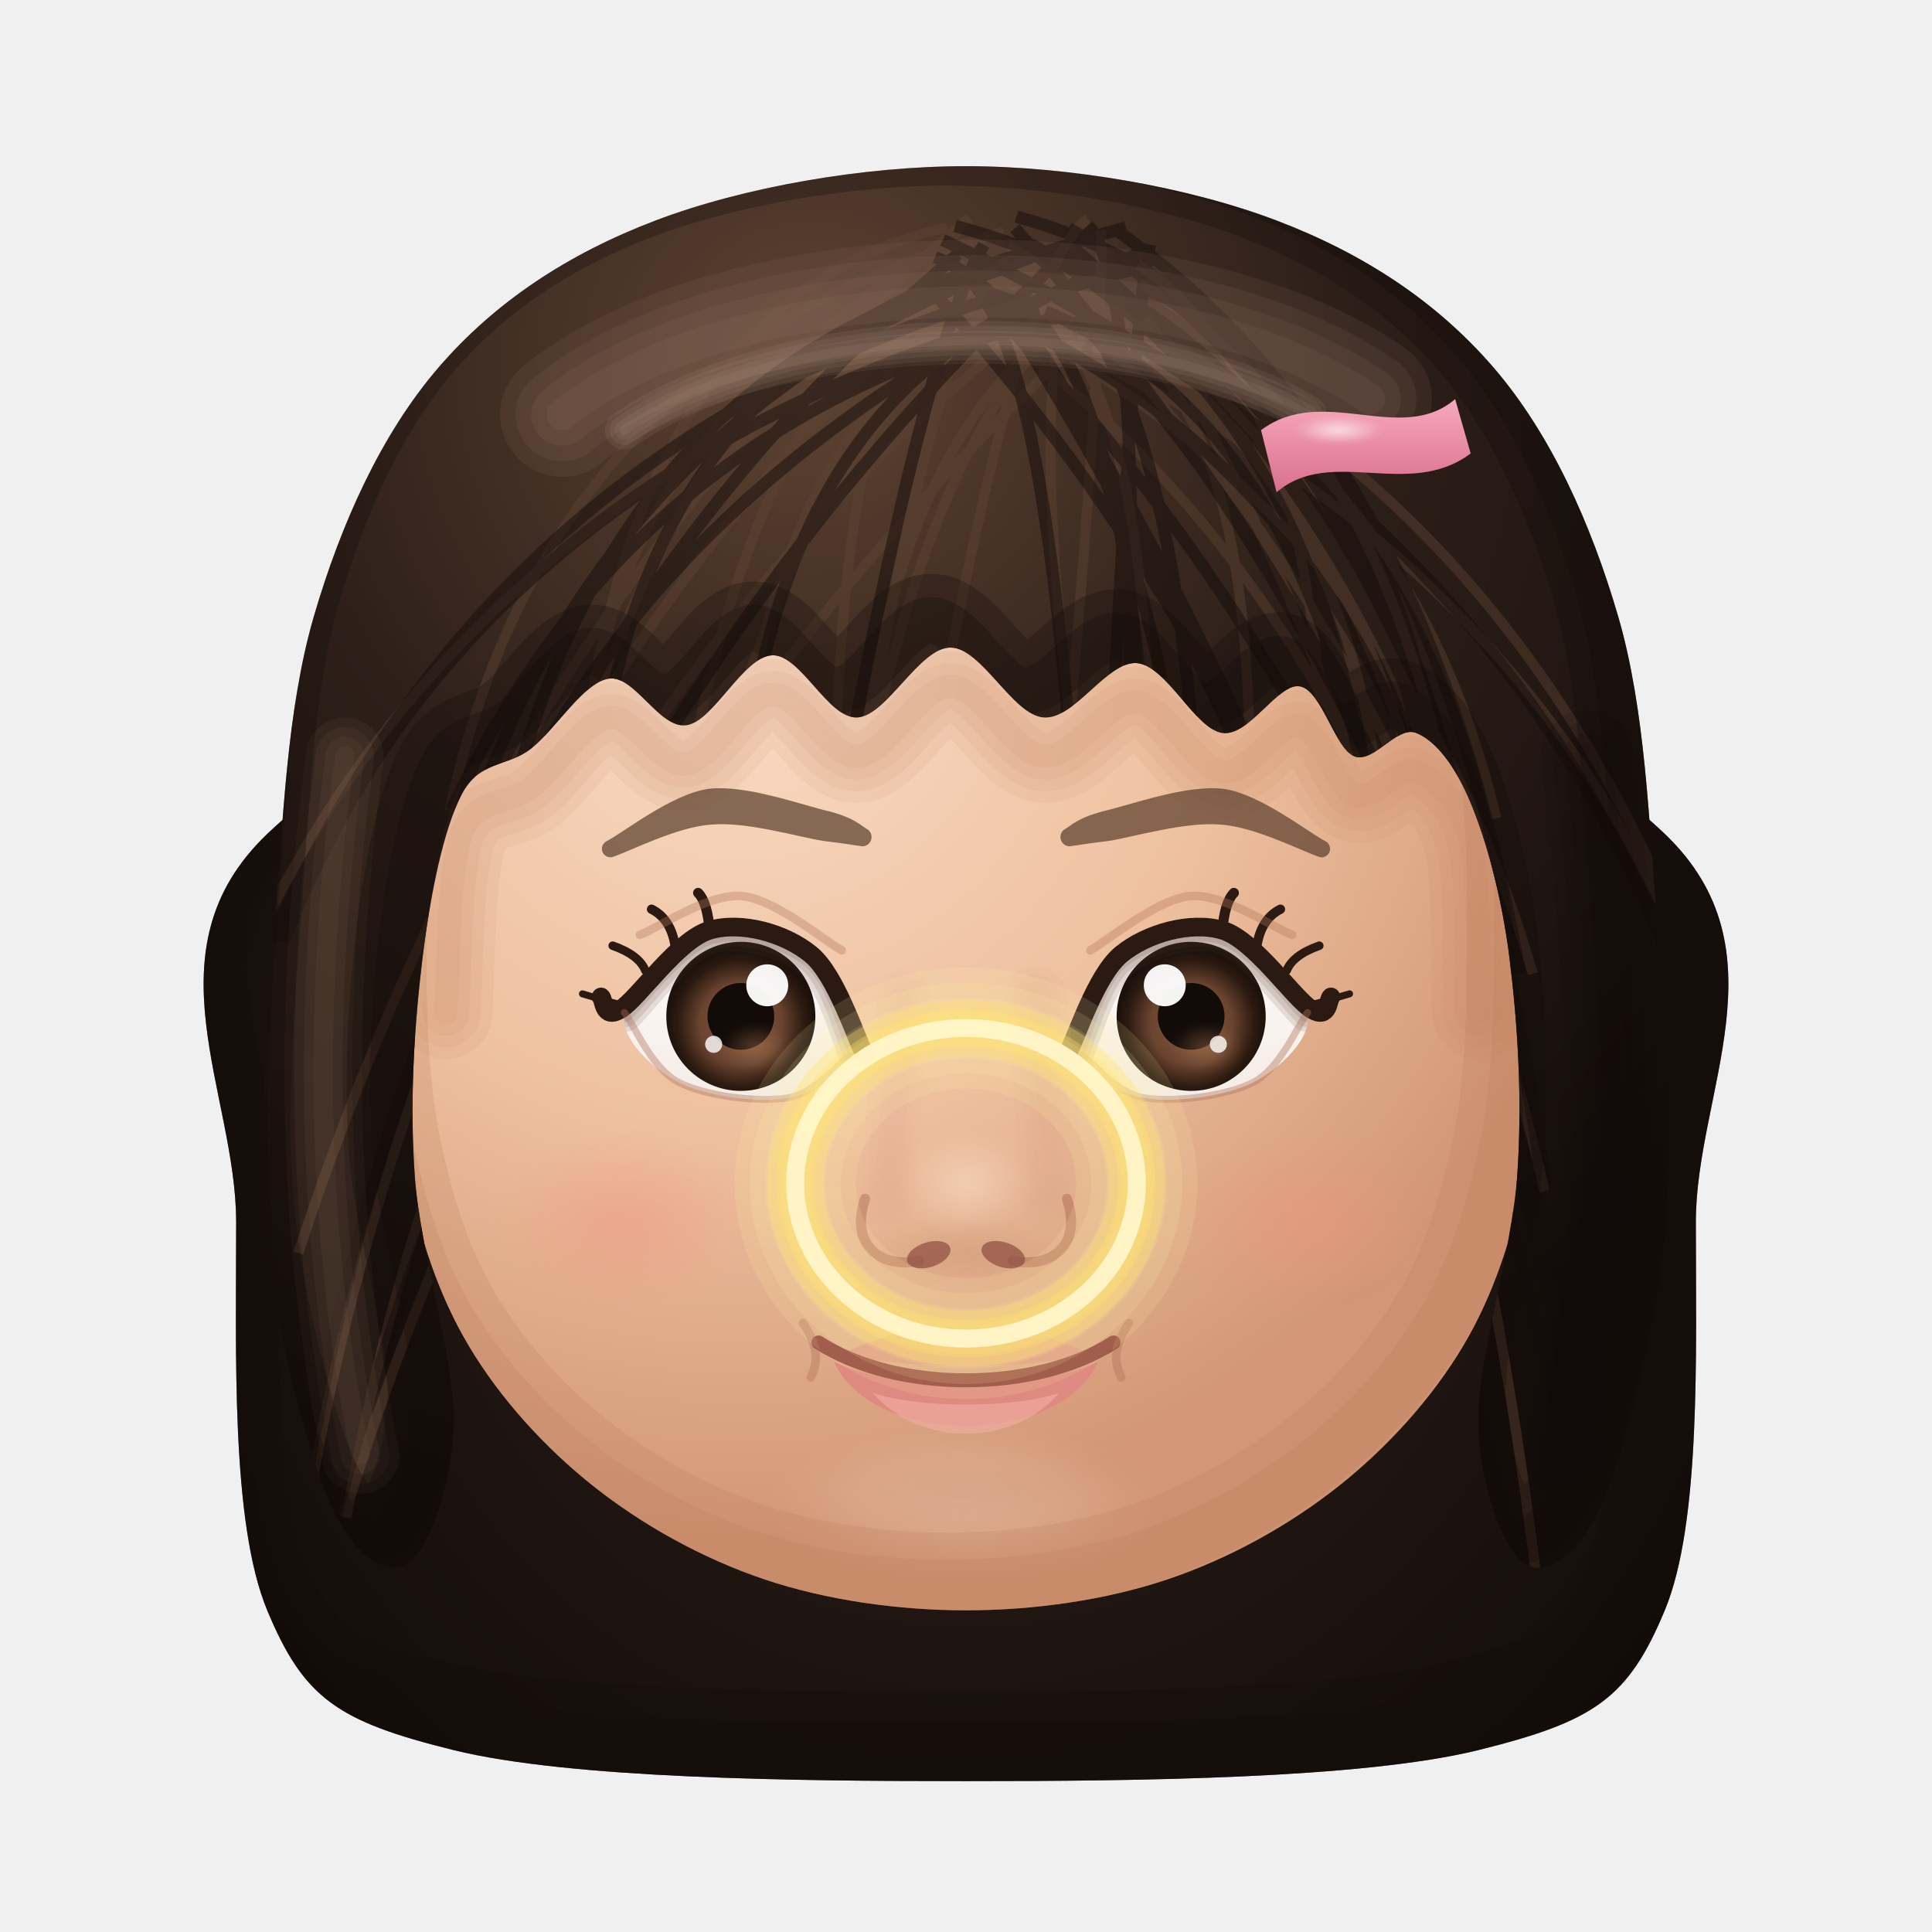
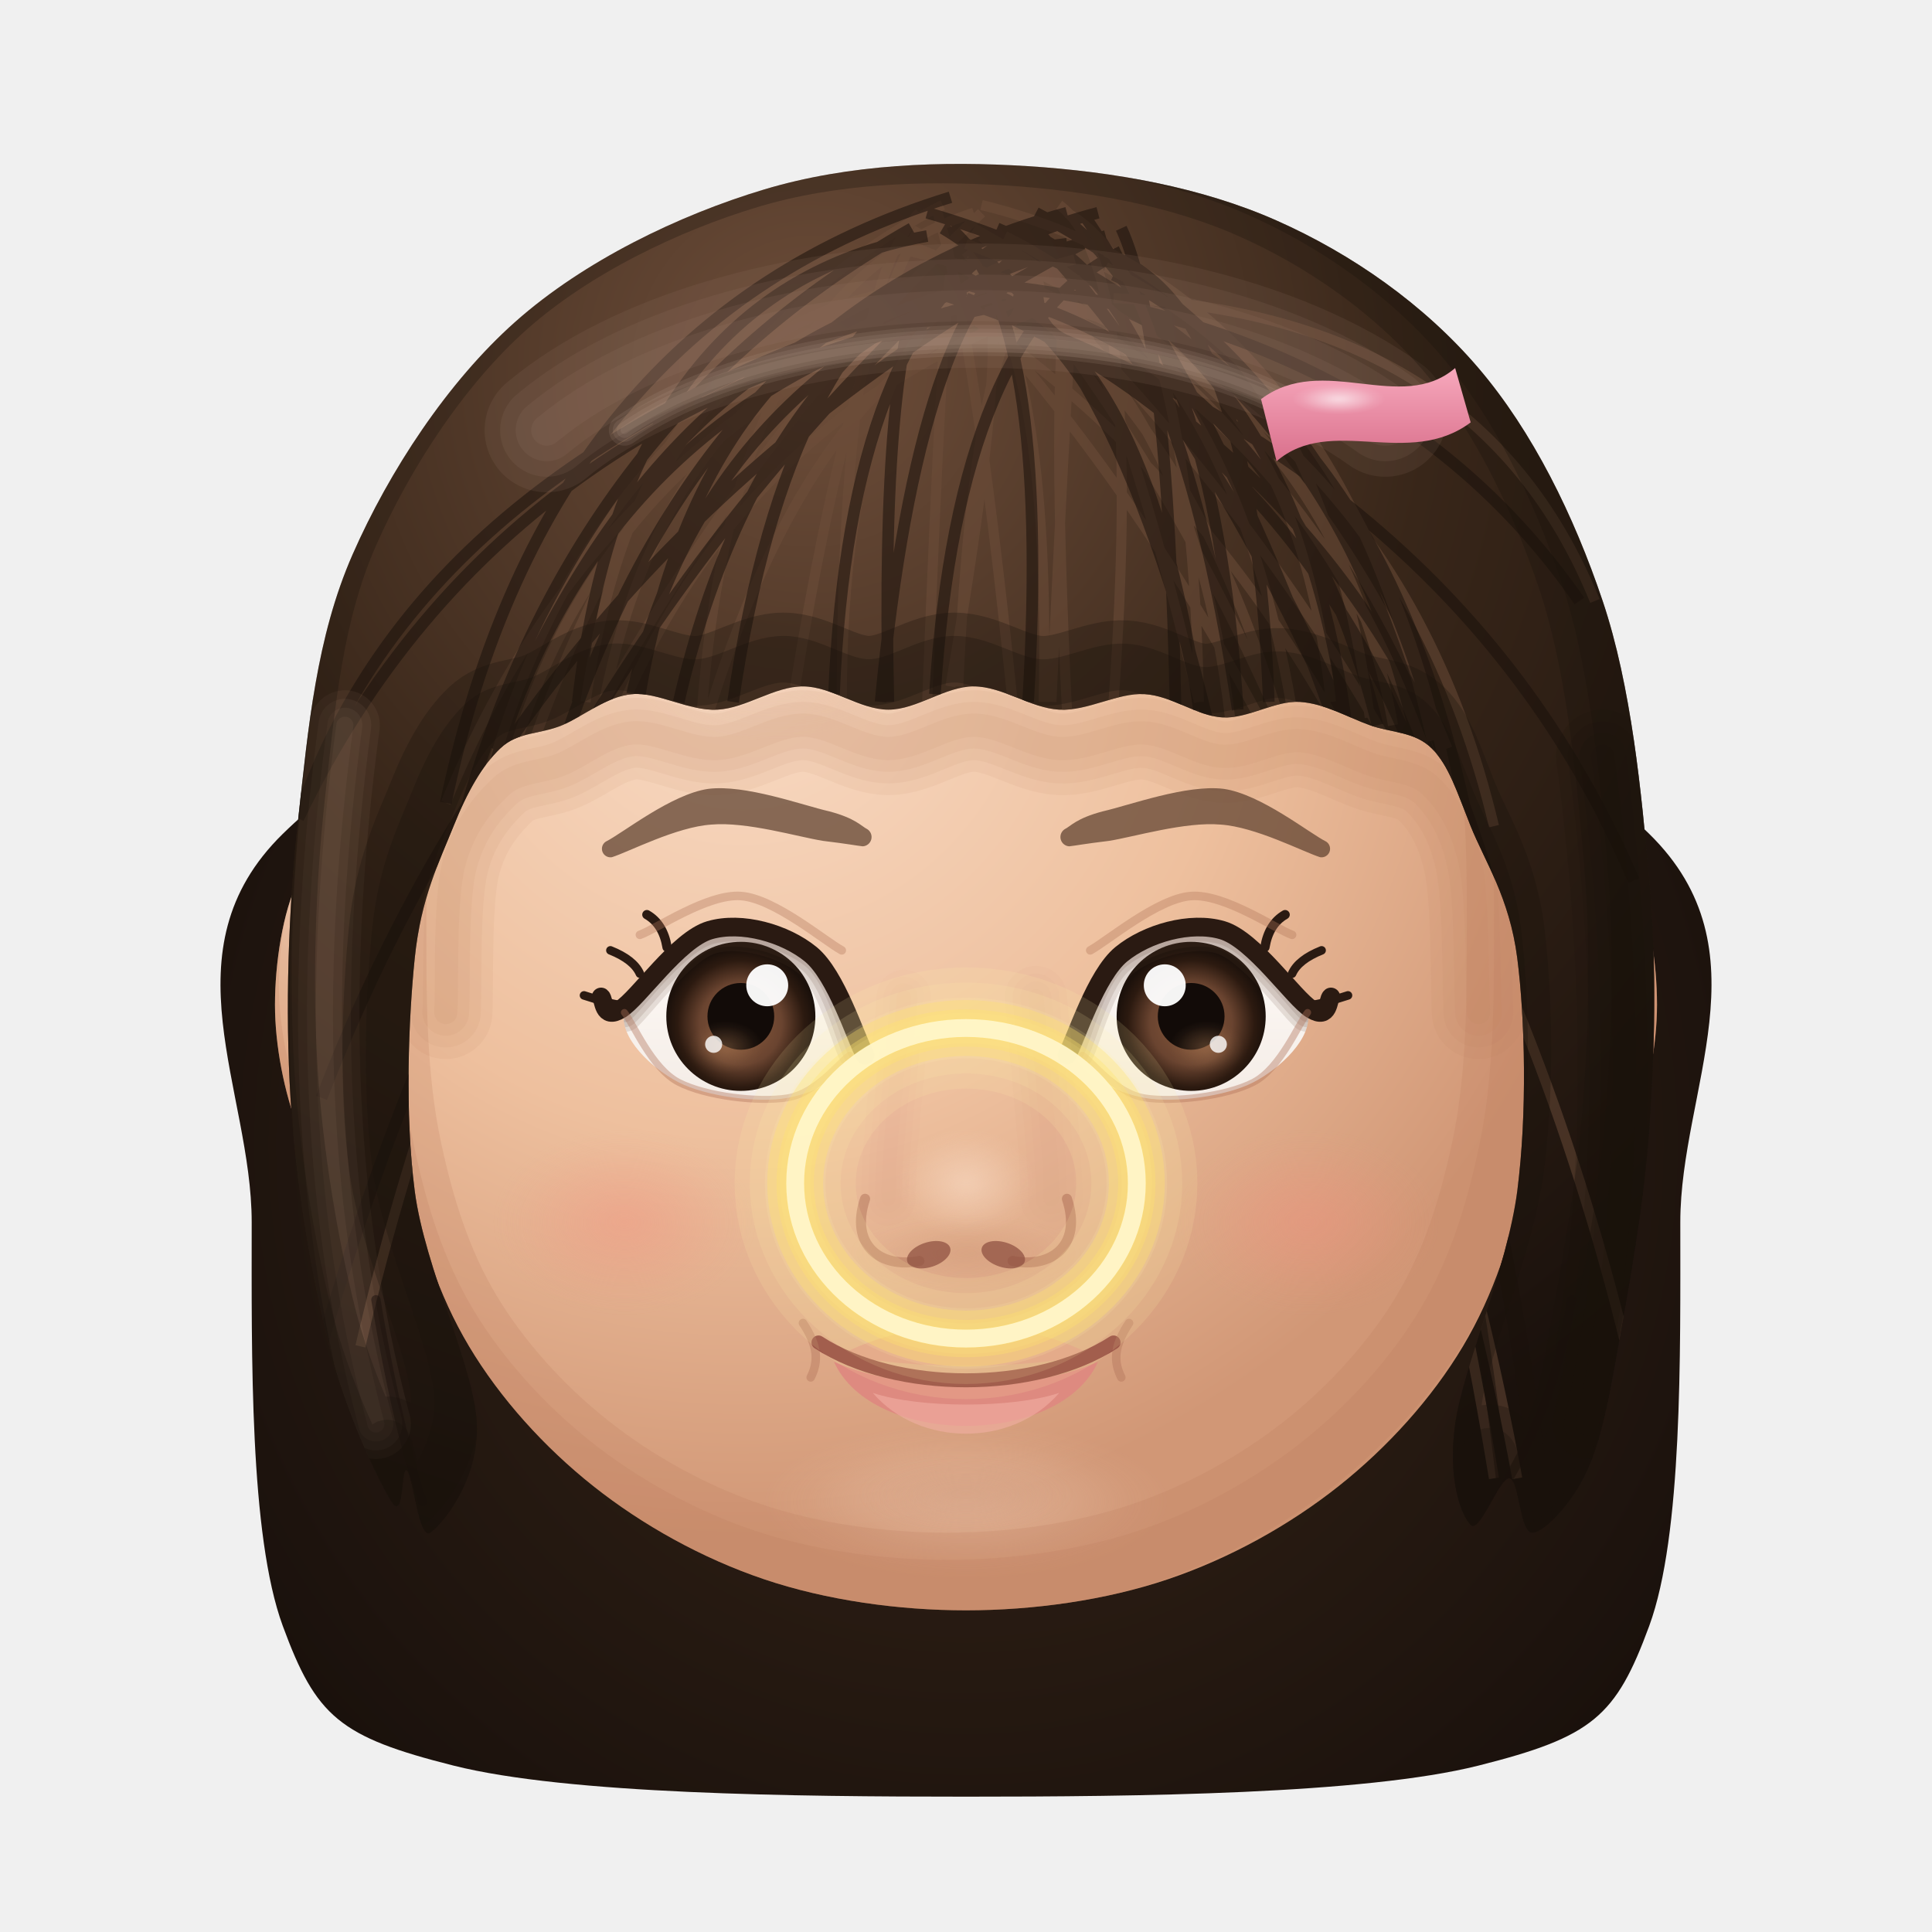
<svg xmlns="http://www.w3.org/2000/svg" viewBox="0 0 400 400" width="400" height="400">
  <defs>
-     <radialGradient id="recd31c5" cx="0" cy="20" r="110" gradientUnits="userSpaceOnUse">
-       <stop offset="0" stop-color="#2E2019" />
-       <stop offset="1" stop-color="#140D0A" />
-     </radialGradient>
-     <path id="pdc1b035" d="M-90,-20C-105.7,-5 -94,13.3 -94,30C-94,46.7 -94.7,68.7 -90,80C-85.3,91.3 -81,94.3 -66,98C-51,101.7 -22,102 0,102C22,102 51,101.7 66,98C81,94.3 85.3,91.3 90,80C94.7,68.7 94,46.7 94,30C94,13.3 105.7,-5 90,-20C74.3,-35 30,-60 0,-60C-30,-60 -74.3,-35 -90,-20Z" />
-     <clipPath id="cdc1b035">
-       <use href="#pdc1b035" />
-     </clipPath>
+     <radialGradient id="r935ad18" cx="0" cy="20" r="110" gradientUnits="userSpaceOnUse">
+       <stop offset="0" stop-color="#382619" />
+       <stop offset="1" stop-color="#1A110C" />
+     </radialGradient>
+     <path id="p3f4fd0a" d="M-88,-20C-103.3,-5 -92,13 -92,30C-92,47 -92.3,70.3 -88,82C-83.7,93.7 -80.7,96.3 -66,100C-51.3,103.7 -22,104 0,104C22,104 51.3,103.7 66,100C80.7,96.3 83.7,93.7 88,82C92.3,70.3 92,47 92,30C92,13 103.3,-5 88,-20C72.7,-35 29.3,-60 0,-60C-29.3,-60 -72.7,-35 -88,-20Z" />
    <radialGradient id="r80f656a" cx="-80" cy="-16" r="40" gradientUnits="userSpaceOnUse">
      <stop offset="0" stop-color="#F6D5BC" />
      <stop offset="0.55" stop-color="#EBBC9A" />
      <stop offset="1" stop-color="#CF9474" />
    </radialGradient>
    <path id="p6ff11f0" d="M-66,-16C-68.8,-21 -73.7,-22.3 -77,-22C-80.3,-21.7 -84,-18 -86,-14C-88,-10 -89,-3.3 -89,2C-89,7.3 -87.8,13.3 -86,18C-84.2,22.7 -81.3,27.8 -78,30C-74.7,32.2 -69,34.7 -66,31C-63,27.3 -60,15.8 -60,8C-60,0.2 -63.2,-11 -66,-16Z" />
    <radialGradient id="reec52cc" cx="0.5" cy="0.5" r="0.5">
      <stop offset="0" stop-color="#B97B5C" stop-opacity="0.45" />
      <stop offset="0.15" stop-color="#B97B5C" stop-opacity="0.405" />
      <stop offset="0.5" stop-color="#B97B5C" stop-opacity="0.225" />
      <stop offset="0.78" stop-color="#B97B5C" stop-opacity="0.072" />
      <stop offset="1" stop-color="#B97B5C" stop-opacity="0" />
    </radialGradient>
    <radialGradient id="r5f001e2" cx="0.5" cy="0.5" r="0.5">
      <stop offset="0" stop-color="#F9DCC6" stop-opacity="0.5" />
      <stop offset="0.15" stop-color="#F9DCC6" stop-opacity="0.45" />
      <stop offset="0.5" stop-color="#F9DCC6" stop-opacity="0.25" />
      <stop offset="0.78" stop-color="#F9DCC6" stop-opacity="0.08" />
      <stop offset="1" stop-color="#F9DCC6" stop-opacity="0" />
    </radialGradient>
    <clipPath id="c6ff11f0">
      <use href="#p6ff11f0" />
    </clipPath>
    <radialGradient id="r4cbd261" cx="60" cy="-16" r="40" gradientUnits="userSpaceOnUse">
      <stop offset="0" stop-color="#F6D5BC" />
      <stop offset="0.55" stop-color="#EBBC9A" />
      <stop offset="1" stop-color="#CF9474" />
    </radialGradient>
    <path id="p740158a" d="M66,-16C68.8,-21 73.7,-22.3 77,-22C80.3,-21.7 84,-18 86,-14C88,-10 89,-3.3 89,2C89,7.3 87.8,13.3 86,18C84.2,22.7 81.3,27.8 78,30C74.7,32.2 69,34.7 66,31C63,27.3 60,15.8 60,8C60,0.2 63.2,-11 66,-16Z" />
    <clipPath id="c740158a">
      <use href="#p740158a" />
    </clipPath>
    <radialGradient id="reb9136f" cx="-28.8" cy="-44.5" r="115" gradientUnits="userSpaceOnUse">
      <stop offset="0" stop-color="#F9DCC6" />
      <stop offset="0.55" stop-color="#EEC09E" />
      <stop offset="1" stop-color="#D19776" />
    </radialGradient>
    <path id="p3d2956b" d="M0,-82C12.7,-82 27.8,-80.7 38,-77C48.2,-73.3 55.3,-67.5 61,-60C66.7,-52.5 69.8,-41.7 72,-32C74.2,-22.3 74,-11.3 74,-2C74,7.3 73.7,16 72,24C70.3,32 68,39.3 64,46C60,52.7 54.3,59 48,64C41.7,69 34,73.3 26,76C18,78.7 8.7,80 0,80C-8.7,80 -18,78.7 -26,76C-34,73.3 -41.7,69 -48,64C-54.3,59 -60,52.7 -64,46C-68,39.3 -70.3,32 -72,24C-73.7,16 -74,7.3 -74,-2C-74,-11.3 -74.2,-22.3 -72,-32C-69.8,-41.7 -66.7,-52.5 -61,-60C-55.3,-67.5 -48.2,-73.3 -38,-77C-27.8,-80.7 -12.7,-82 0,-82Z" />
    <radialGradient id="r905c3b6" cx="0.5" cy="0.5" r="0.5">
      <stop offset="0" stop-color="#F3907F" stop-opacity="0.38" />
      <stop offset="0.15" stop-color="#F3907F" stop-opacity="0.342" />
      <stop offset="0.5" stop-color="#F3907F" stop-opacity="0.19" />
      <stop offset="0.78" stop-color="#F3907F" stop-opacity="0.061" />
      <stop offset="1" stop-color="#F3907F" stop-opacity="0" />
    </radialGradient>
-     <path id="p8569b68" d="M66,3C65.8,-0.7 66.3,-13.8 65,-19C63.7,-24.2 60.5,-27 58,-28C55.5,-29 52.5,-24 50,-25C47.5,-26 45.8,-33.5 43,-34C40.2,-34.5 36.5,-27.5 33,-28C29.5,-28.5 25.8,-36.7 22,-37C18.2,-37.3 14,-29.7 10,-30C6,-30.3 2,-39 -2,-39C-6,-39 -10.2,-30.2 -14,-30C-17.8,-29.8 -21.3,-38.2 -25,-38C-28.7,-37.8 -32.5,-29.5 -36,-29C-39.5,-28.5 -42.7,-35.5 -46,-35C-49.3,-34.5 -52.8,-28.5 -56,-26C-59.2,-23.5 -63.2,-24.8 -65,-20C-66.8,-15.2 -66.7,-0.8 -67,3" />
+     <path id="p5584b2d" d="M66,3C65.8,-0.2 66,-11.2 65,-16C64,-20.8 62.2,-23.8 60,-26C57.8,-28.2 54.8,-28 52,-29C49.2,-30 46.2,-31.8 43,-32C39.8,-32.2 36.3,-29.8 33,-30C29.7,-30.2 26.5,-32.8 23,-33C19.5,-33.2 15.7,-30.8 12,-31C8.3,-31.2 4.7,-34 1,-34C-2.7,-34 -6.3,-31 -10,-31C-13.7,-31 -17.3,-34 -21,-34C-24.7,-34 -28.3,-31.2 -32,-31C-35.7,-30.8 -39.7,-33.3 -43,-33C-46.3,-32.7 -49.2,-30.2 -52,-29C-54.8,-27.8 -57.7,-28.2 -60,-26C-62.3,-23.8 -64.8,-20.8 -66,-16C-67.2,-11.2 -66.8,-0.2 -67,3" />
    <radialGradient id="r86c3597" cx="0.5" cy="0.5" r="0.5">
      <stop offset="0" stop-color="#F9DCC6" stop-opacity="0.35" />
      <stop offset="0.15" stop-color="#F9DCC6" stop-opacity="0.315" />
      <stop offset="0.5" stop-color="#F9DCC6" stop-opacity="0.175" />
      <stop offset="0.78" stop-color="#F9DCC6" stop-opacity="0.056" />
      <stop offset="1" stop-color="#F9DCC6" stop-opacity="0" />
    </radialGradient>
    <clipPath id="c3d2956b">
      <use href="#p3d2956b" />
    </clipPath>
    <path id="p2ca489a" d="M-45.6,-17C-43.4,-17.7 -37.3,-20.9 -32.8,-21.2C-28.2,-21.6 -21.6,-19.6 -18.4,-19.1C-15.1,-18.7 -14.2,-18.5 -13.3,-18.4 A1.2,1.2 0 0 0 -12.7,-20.6C-13.5,-21 -14.2,-22 -17.6,-22.9C-21.1,-23.7 -28.4,-26.4 -33.2,-25.8C-38,-25.1 -44.2,-20.1 -46.4,-19 A1.1,1.1 0 0 0 -45.6,-17Z" />
    <path id="p6e978c1" d="M46.4,-19C44.2,-20.1 38,-25.1 33.2,-25.8C28.4,-26.4 21.1,-23.7 17.6,-22.9C14.2,-22 13.5,-21 12.7,-20.6 A1.2,1.2 0 0 0 13.3,-18.4C14.2,-18.5 15.1,-18.7 18.4,-19.1C21.6,-19.6 28.2,-21.6 32.8,-21.2C37.3,-20.9 43.4,-17.7 45.6,-17 A1.1,1.1 0 0 0 46.4,-19Z" />
    <linearGradient id="l643fc11" x1="0" y1="0" x2="0" y2="1">
      <stop offset="0" stop-color="#E9DDD7" />
      <stop offset="0.35" stop-color="#FBF6F2" />
      <stop offset="1" stop-color="#F4ECE6" />
    </linearGradient>
    <path id="pf1f9962" d="M-14,8C-13.5,5 -16.8,-1.5 -20,-4C-23.2,-6.5 -29,-8.2 -33,-7C-37,-5.8 -43.3,-0.2 -44,3C-44.7,6.2 -40.5,10.2 -37,12C-33.5,13.8 -26.8,14.7 -23,14C-19.2,13.3 -14.5,11 -14,8Z" />
    <radialGradient id="r6b9c2b1" cx="0.5" cy="0.55" r="0.5">
      <stop offset="0" stop-color="#8A5A3C" />
      <stop offset="0.55" stop-color="#6A4430" />
      <stop offset="0.85" stop-color="#2C1A10" />
      <stop offset="1" stop-color="#1C110B" />
    </radialGradient>
    <radialGradient id="ra677a06" cx="0.5" cy="0.5" r="0.5">
      <stop offset="0" stop-color="#C08A5E" stop-opacity="0.35" />
      <stop offset="0.15" stop-color="#C08A5E" stop-opacity="0.315" />
      <stop offset="0.5" stop-color="#C08A5E" stop-opacity="0.175" />
      <stop offset="0.78" stop-color="#C08A5E" stop-opacity="0.056" />
      <stop offset="1" stop-color="#C08A5E" stop-opacity="0" />
    </radialGradient>
    <clipPath id="cf1f9962">
      <use href="#pf1f9962" />
    </clipPath>
    <path id="peeee478" d="M-13,8.5C-14.2,6.3 -16.7,-1.8 -20,-4.5C-23.3,-7.2 -28.9,-8.8 -33,-7.6C-37.1,-6.4 -42.2,1.2 -44.5,2.6C-46.8,4 -46.6,1.3 -47,1" />
    <path id="pb4770e1" d="M14,8C13.5,5 16.8,-1.5 20,-4C23.2,-6.5 29,-8.2 33,-7C37,-5.8 43.3,-0.2 44,3C44.7,6.2 40.5,10.2 37,12C33.5,13.8 26.8,14.7 23,14C19.2,13.3 14.5,11 14,8Z" />
    <clipPath id="cb4770e1">
      <use href="#pb4770e1" />
    </clipPath>
    <radialGradient id="ra966ed8" cx="0.5" cy="0.5" r="0.5">
      <stop offset="0" stop-color="#F9DCC6" stop-opacity="0.55" />
      <stop offset="0.15" stop-color="#F9DCC6" stop-opacity="0.495" />
      <stop offset="0.5" stop-color="#F9DCC6" stop-opacity="0.275" />
      <stop offset="0.78" stop-color="#F9DCC6" stop-opacity="0.088" />
      <stop offset="1" stop-color="#F9DCC6" stop-opacity="0" />
    </radialGradient>
    <radialGradient id="r39f7eea" cx="0.5" cy="0.5" r="0.5">
      <stop offset="0" stop-color="#B97B5C" stop-opacity="0.22" />
      <stop offset="0.15" stop-color="#B97B5C" stop-opacity="0.198" />
      <stop offset="0.5" stop-color="#B97B5C" stop-opacity="0.11" />
      <stop offset="0.78" stop-color="#B97B5C" stop-opacity="0.035" />
      <stop offset="1" stop-color="#B97B5C" stop-opacity="0" />
    </radialGradient>
    <radialGradient id="r8a0605e" cx="0.5" cy="0.5" r="0.5">
      <stop offset="0" stop-color="#B97B5C" stop-opacity="0.18" />
      <stop offset="0.15" stop-color="#B97B5C" stop-opacity="0.162" />
      <stop offset="0.5" stop-color="#B97B5C" stop-opacity="0.09" />
      <stop offset="0.78" stop-color="#B97B5C" stop-opacity="0.029" />
      <stop offset="1" stop-color="#B97B5C" stop-opacity="0" />
    </radialGradient>
-     <radialGradient id="re4d4802" cx="-20" cy="-80" r="150" gradientUnits="userSpaceOnUse">
-       <stop offset="0" stop-color="#5E4333" />
-       <stop offset="0.45" stop-color="#2E2019" />
-       <stop offset="1" stop-color="#140D0A" />
-     </radialGradient>
-     <path id="pfc30fd0" d="M-82,66C-85,59 -88.8,44.3 -90,32C-91.2,19.7 -90,5.3 -89,-8C-88,-21.3 -87.5,-36 -84,-48C-80.5,-60 -75.3,-71.5 -68,-80C-60.7,-88.5 -51.3,-94.7 -40,-99C-28.7,-103.3 -13.3,-106 0,-106C13.3,-106 28.7,-103.3 40,-99C51.3,-94.7 60.7,-88.5 68,-80C75.3,-71.5 80.5,-60 84,-48C87.5,-36 88,-21.3 89,-8C90,5.3 91.2,19.7 90,32C88.8,44.3 85,59 82,66C79,73 74.7,75.7 72,74C69.3,72.3 66.2,64.3 66,56C65.8,47.7 70.3,34 71,24C71.7,14 71,4 70,-4C69,-12 67,-19.2 65,-24C63,-28.8 60.5,-32 58,-33C55.5,-34 52.5,-29 50,-30C47.5,-31 45.8,-38.5 43,-39C40.2,-39.5 36.5,-32.5 33,-33C29.5,-33.5 25.8,-41.7 22,-42C18.2,-42.3 14,-34.7 10,-35C6,-35.3 2,-44 -2,-44C-6,-44 -10.2,-35.2 -14,-35C-17.8,-34.8 -21.3,-43.2 -25,-43C-28.7,-42.8 -32.5,-34.5 -36,-34C-39.5,-33.5 -42.7,-40.5 -46,-40C-49.3,-39.5 -52.8,-33.5 -56,-31C-59.2,-28.5 -62.7,-29.5 -65,-25C-67.3,-20.5 -69,-12.2 -70,-4C-71,4.2 -71.7,14 -71,24C-70.3,34 -65.8,47.7 -66,56C-66.2,64.3 -69.3,72.3 -72,74C-74.7,75.7 -79,73 -82,66Z" />
-     <clipPath id="cfc30fd0">
-       <use href="#pfc30fd0" />
+     <radialGradient id="rf20a7a3" cx="-20" cy="-80" r="160" gradientUnits="userSpaceOnUse">
+       <stop offset="0" stop-color="#6E4E3A" />
+       <stop offset="0.5" stop-color="#382619" />
+       <stop offset="1" stop-color="#1A110C" />
+     </radialGradient>
+     <path id="p1b52495" d="M-74,66C-75.7,63.3 -79.8,54.7 -82,46C-84.2,37.3 -86.3,25.3 -87,14C-87.7,2.7 -87.3,-10.3 -86,-22C-84.7,-33.7 -83.7,-45.3 -79,-56C-74.3,-66.7 -66.8,-78.2 -58,-86C-49.2,-93.8 -37,-99.7 -26,-103C-15,-106.3 -3,-106.7 8,-106C19,-105.3 30.3,-103.3 40,-99C49.7,-94.7 59,-88.2 66,-80C73,-71.8 78.3,-61 82,-50C85.7,-39 87,-25.3 88,-14C89,-2.7 88.7,8 88,18C87.3,28 85.3,38.7 84,46C82.7,53.3 81.8,58 80,62C78.2,66 74.7,69.8 73,70C71.3,70.2 71.3,63.2 70,63C68.7,62.8 66.2,70.2 65,69C63.8,67.8 62,63.2 63,56C64,48.8 69.7,36 71,26C72.3,16 72,3.8 71,-4C70,-11.8 66.8,-16.5 65,-21C63.2,-25.5 62.2,-28.8 60,-31C57.8,-33.2 54.8,-33 52,-34C49.2,-35 46.2,-36.8 43,-37C39.8,-37.2 36.3,-34.8 33,-35C29.7,-35.2 26.5,-37.8 23,-38C19.5,-38.2 15.7,-35.8 12,-36C8.3,-36.2 4.7,-39 1,-39C-2.7,-39 -6.3,-36 -10,-36C-13.7,-36 -17.3,-39 -21,-39C-24.7,-39 -28.3,-36.2 -32,-36C-35.7,-35.8 -39.7,-38.3 -43,-38C-46.3,-37.7 -49.2,-35.2 -52,-34C-54.8,-32.8 -57.7,-33.2 -60,-31C-62.3,-28.8 -64.2,-25.5 -66,-21C-67.8,-16.5 -70.2,-11.8 -71,-4C-71.8,3.8 -72.3,16 -71,26C-69.7,36 -63.3,48.7 -63,56C-62.7,63.3 -67.5,69 -69,70C-70.5,71 -71.2,62.7 -72,62C-72.8,61.3 -72.3,68.7 -74,66Z" />
+     <clipPath id="c1b52495">
+       <use href="#p1b52495" />
    </clipPath>
    <linearGradient id="l6bf6fd4" x1="0" y1="0" x2="0" y2="1">
      <stop offset="0" stop-color="#F7A8BC" />
      <stop offset="1" stop-color="#D9708C" />
    </linearGradient>
    <radialGradient id="r46abcca" cx="0.5" cy="0.5" r="0.5">
      <stop offset="0" stop-color="#FFFFFF" stop-opacity="0.6" />
      <stop offset="0.15" stop-color="#FFFFFF" stop-opacity="0.54" />
      <stop offset="0.5" stop-color="#FFFFFF" stop-opacity="0.3" />
      <stop offset="0.78" stop-color="#FFFFFF" stop-opacity="0.096" />
      <stop offset="1" stop-color="#FFFFFF" stop-opacity="0" />
    </radialGradient>
  </defs>
  <g transform="translate(200 204.8) scale(1.6075)">
-     <use href="#pdc1b035" fill="url(#recd31c5)" />
-     <g clip-path="url(#cdc1b035)">
-       <g transform="translate(-2.5 -3.5)">
-         <use href="#pdc1b035" fill="none" stroke="#140D0A" stroke-linecap="round" stroke-linejoin="round" stroke-opacity="0.293" stroke-width="16" />
-         <use href="#pdc1b035" fill="none" stroke="#140D0A" stroke-linecap="round" stroke-linejoin="round" stroke-opacity="0.293" stroke-width="8" />
-       </g>
-     </g>
+     <use href="#p3f4fd0a" fill="url(#r935ad18)" />
    <use href="#p6ff11f0" fill="url(#r80f656a)" />
    <g clip-path="url(#c6ff11f0)">
      <ellipse cx="-79" cy="2" rx="8" ry="15" fill="url(#reec52cc)" />
      <ellipse cx="-84" cy="-10" rx="5" ry="8" fill="url(#r5f001e2)" />
      <path d="M-74,-14 C-84,-14 -86,6 -79,20" fill="none" stroke="#B97B5C" stroke-width="2.2" stroke-linecap="round" stroke-linejoin="round" stroke-opacity="0.45" />
    </g>
    <g clip-path="url(#c6ff11f0)">
      <g transform="translate(-1.5 -2.5)">
        <use href="#p6ff11f0" fill="none" stroke="#B97B5C" stroke-linecap="round" stroke-linejoin="round" stroke-opacity="0.194" stroke-width="8" />
        <use href="#p6ff11f0" fill="none" stroke="#B97B5C" stroke-linecap="round" stroke-linejoin="round" stroke-opacity="0.194" stroke-width="4" />
      </g>
    </g>
    <use href="#p740158a" fill="url(#r4cbd261)" />
    <g clip-path="url(#c740158a)">
      <ellipse cx="79" cy="2" rx="8" ry="15" fill="url(#reec52cc)" />
      <ellipse cx="84" cy="-10" rx="5" ry="8" fill="url(#r5f001e2)" />
      <path d="M74,-14 C84,-14 86,6 79,20" fill="none" stroke="#B97B5C" stroke-width="2.2" stroke-linecap="round" stroke-linejoin="round" stroke-opacity="0.45" />
    </g>
    <g clip-path="url(#c740158a)">
      <g transform="translate(1.5 -2.5)">
        <use href="#p740158a" fill="none" stroke="#B97B5C" stroke-linecap="round" stroke-linejoin="round" stroke-opacity="0.194" stroke-width="8" />
        <use href="#p740158a" fill="none" stroke="#B97B5C" stroke-linecap="round" stroke-linejoin="round" stroke-opacity="0.194" stroke-width="4" />
      </g>
    </g>
    <g clip-path="url(#c3d2956b)">
      <use href="#p3d2956b" fill="url(#reb9136f)" />
      <ellipse cx="-44" cy="30" rx="17" ry="12" fill="url(#r905c3b6)" />
      <ellipse cx="44" cy="30" rx="17" ry="12" fill="url(#r905c3b6)" />
      <ellipse cx="-24" cy="-50" rx="26" ry="18" fill="url(#r5f001e2)" />
-       <use href="#p8569b68" fill="none" stroke="#B97B5C" stroke-linecap="round" stroke-linejoin="round" stroke-opacity="0.092" stroke-width="12" />
-       <use href="#p8569b68" fill="none" stroke="#B97B5C" stroke-linecap="round" stroke-linejoin="round" stroke-opacity="0.092" stroke-width="9" />
-       <use href="#p8569b68" fill="none" stroke="#B97B5C" stroke-linecap="round" stroke-linejoin="round" stroke-opacity="0.092" stroke-width="6" />
-       <use href="#p8569b68" fill="none" stroke="#B97B5C" stroke-linecap="round" stroke-linejoin="round" stroke-opacity="0.092" stroke-width="3" />
+       <use href="#p5584b2d" fill="none" stroke="#B97B5C" stroke-linecap="round" stroke-linejoin="round" stroke-opacity="0.085" stroke-width="12" />
+       <use href="#p5584b2d" fill="none" stroke="#B97B5C" stroke-linecap="round" stroke-linejoin="round" stroke-opacity="0.085" stroke-width="9" />
+       <use href="#p5584b2d" fill="none" stroke="#B97B5C" stroke-linecap="round" stroke-linejoin="round" stroke-opacity="0.085" stroke-width="6" />
+       <use href="#p5584b2d" fill="none" stroke="#B97B5C" stroke-linecap="round" stroke-linejoin="round" stroke-opacity="0.085" stroke-width="3" />
      <ellipse cx="0" cy="66" rx="26" ry="10" fill="url(#r86c3597)" />
    </g>
    <g clip-path="url(#c3d2956b)">
      <g transform="translate(-2.5 -3)">
-         <use href="#p3d2956b" fill="none" stroke="#B97B5C" stroke-linecap="round" stroke-linejoin="round" stroke-opacity="0.213" stroke-width="14" />
-         <use href="#p3d2956b" fill="none" stroke="#B97B5C" stroke-linecap="round" stroke-linejoin="round" stroke-opacity="0.213" stroke-width="7" />
+         <use href="#p3d2956b" fill="none" stroke="#B97B5C" stroke-linecap="round" stroke-linejoin="round" stroke-opacity="0.200" stroke-width="14" />
+         <use href="#p3d2956b" fill="none" stroke="#B97B5C" stroke-linecap="round" stroke-linejoin="round" stroke-opacity="0.200" stroke-width="7" />
      </g>
    </g>
    <use href="#p2ca489a" fill="#5E412F" fill-opacity=".72" />
    <use href="#p6e978c1" fill="#5E412F" fill-opacity=".72" />
    <g clip-path="url(#cf1f9962)">
      <use href="#pf1f9962" fill="url(#l643fc11)" />
      <circle cx="-29" cy="3.5" r="9.6" fill="url(#r6b9c2b1)" />
      <circle cx="-29" cy="3.5" r="4.3" fill="#120B08" />
-       <ellipse cx="-27" cy="7.5" rx="4.8" ry="3.4" fill="url(#ra677a06)" />
+       <ellipse cx="-31" cy="7.5" rx="4.8" ry="3.4" fill="url(#ra677a06)" />
      <g fill="none" stroke="#5A3A2C" stroke-linecap="round" stroke-linejoin="round" stroke-opacity="0.139">
        <path d="M-14,8C-15,6 -16.8,-1.5 -20,-4C-23.2,-6.5 -29,-8.2 -33,-7C-37,-5.8 -42.2,1.3 -44,3" stroke-width="5" />
        <path d="M-14,8C-15,6 -16.8,-1.5 -20,-4C-23.2,-6.5 -29,-8.2 -33,-7C-37,-5.8 -42.2,1.3 -44,3" stroke-width="3.8" />
        <path d="M-14,8C-15,6 -16.8,-1.5 -20,-4C-23.2,-6.5 -29,-8.2 -33,-7C-37,-5.8 -42.2,1.3 -44,3" stroke-width="2.5" />
        <path d="M-14,8C-15,6 -16.8,-1.5 -20,-4C-23.2,-6.5 -29,-8.2 -33,-7C-37,-5.8 -42.2,1.3 -44,3" stroke-width="1.2" />
      </g>
    </g>
    <circle cx="-25.6" cy="-0.5" r="2.7" fill="#FFFFFF" fill-opacity=".95" />
    <circle cx="-32.5" cy="7.1" r="1.1" fill="#FFFFFF" fill-opacity=".8" />
    <use href="#peeee478" fill="none" stroke="#2A1A12" stroke-width="2.4" stroke-linecap="round" stroke-linejoin="round" />
-     <path d="M-33,-7.4 Q-33.3,-11.2 -34.5,-12.4" fill="none" stroke="#2A1A12" stroke-width="1.3" stroke-linecap="round" stroke-linejoin="round" />
-     <path d="M-37.5,-5.8 Q-38.1,-9.1 -40.5,-10.3" fill="none" stroke="#2A1A12" stroke-width="1.2" stroke-linecap="round" stroke-linejoin="round" />
-     <path d="M-41.3,-2.4 Q-42.1,-4.4 -45.5,-5.6" fill="none" stroke="#2A1A12" stroke-width="1.1" stroke-linecap="round" stroke-linejoin="round" />
-     <path d="M-44.4,2 Q-45.4,1.8 -49.4,0.6" fill="none" stroke="#2A1A12" stroke-width="0.9" stroke-linecap="round" stroke-linejoin="round" />
+     <path d="M-38.5,-5.4 Q-39,-8.4 -41.1,-9.6" fill="none" stroke="#2A1A12" stroke-width="1.2" stroke-linecap="round" stroke-linejoin="round" />
+     <path d="M-42,-2 Q-42.8,-3.8 -45.8,-5" fill="none" stroke="#2A1A12" stroke-width="1.1" stroke-linecap="round" stroke-linejoin="round" />
+     <path d="M-44.6,2 Q-45.5,2 -49.2,0.8" fill="none" stroke="#2A1A12" stroke-width="1.1" stroke-linecap="round" stroke-linejoin="round" />
    <path d="M-16,-5C-18.2,-6.2 -24.7,-11.7 -29,-12C-33.3,-12.3 -39.8,-7.8 -42,-7" fill="none" stroke="#B07258" stroke-width="1.1" stroke-linecap="round" stroke-linejoin="round" stroke-opacity="0.35" />
    <path d="M-44,3C-42.8,4.5 -40.5,10.2 -37,12C-33.5,13.8 -26.7,14.6 -23,14C-19.3,13.4 -16.3,9.4 -15,8.5" fill="none" stroke="#B07258" stroke-width="0.9" stroke-linecap="round" stroke-linejoin="round" stroke-opacity="0.4" />
    <g clip-path="url(#cb4770e1)">
      <use href="#pb4770e1" fill="url(#l643fc11)" />
      <circle cx="29" cy="3.5" r="9.6" fill="url(#r6b9c2b1)" />
      <circle cx="29" cy="3.5" r="4.3" fill="#120B08" />
      <ellipse cx="31" cy="7.5" rx="4.8" ry="3.4" fill="url(#ra677a06)" />
      <g fill="none" stroke="#5A3A2C" stroke-linecap="round" stroke-linejoin="round" stroke-opacity="0.139">
        <path d="M14,8C15,6 16.8,-1.5 20,-4C23.2,-6.5 29,-8.2 33,-7C37,-5.8 42.2,1.3 44,3" stroke-width="5" />
        <path d="M14,8C15,6 16.8,-1.5 20,-4C23.2,-6.5 29,-8.2 33,-7C37,-5.8 42.2,1.3 44,3" stroke-width="3.8" />
        <path d="M14,8C15,6 16.8,-1.5 20,-4C23.2,-6.5 29,-8.2 33,-7C37,-5.8 42.2,1.3 44,3" stroke-width="2.5" />
        <path d="M14,8C15,6 16.8,-1.5 20,-4C23.2,-6.5 29,-8.2 33,-7C37,-5.8 42.2,1.3 44,3" stroke-width="1.2" />
      </g>
    </g>
    <circle cx="25.6" cy="-0.5" r="2.7" fill="#FFFFFF" fill-opacity=".95" />
    <circle cx="32.5" cy="7.1" r="1.1" fill="#FFFFFF" fill-opacity=".8" />
    <path d="M13,8.5C14.2,6.3 16.7,-1.8 20,-4.5C23.3,-7.2 28.9,-8.8 33,-7.6C37.1,-6.4 42.2,1.2 44.5,2.6C46.8,4 46.6,1.3 47,1" fill="none" stroke="#2A1A12" stroke-width="2.4" stroke-linecap="round" stroke-linejoin="round" />
-     <path d="M33,-7.4 Q33.3,-11.2 34.5,-12.4" fill="none" stroke="#2A1A12" stroke-width="1.3" stroke-linecap="round" stroke-linejoin="round" />
-     <path d="M37.5,-5.8 Q38.1,-9.1 40.5,-10.3" fill="none" stroke="#2A1A12" stroke-width="1.2" stroke-linecap="round" stroke-linejoin="round" />
-     <path d="M41.3,-2.4 Q42.1,-4.4 45.5,-5.6" fill="none" stroke="#2A1A12" stroke-width="1.1" stroke-linecap="round" stroke-linejoin="round" />
-     <path d="M44.4,2 Q45.4,1.8 49.4,0.6" fill="none" stroke="#2A1A12" stroke-width="0.9" stroke-linecap="round" stroke-linejoin="round" />
+     <path d="M38.5,-5.4 Q39,-8.4 41.1,-9.6" fill="none" stroke="#2A1A12" stroke-width="1.2" stroke-linecap="round" stroke-linejoin="round" />
+     <path d="M42,-2 Q42.8,-3.8 45.8,-5" fill="none" stroke="#2A1A12" stroke-width="1.1" stroke-linecap="round" stroke-linejoin="round" />
+     <path d="M44.6,2 Q45.5,2 49.2,0.8" fill="none" stroke="#2A1A12" stroke-width="1.1" stroke-linecap="round" stroke-linejoin="round" />
    <path d="M16,-5C18.2,-6.2 24.7,-11.7 29,-12C33.3,-12.3 39.8,-7.8 42,-7" fill="none" stroke="#B07258" stroke-width="1.1" stroke-linecap="round" stroke-linejoin="round" stroke-opacity="0.35" />
    <path d="M44,3C42.8,4.5 40.5,10.2 37,12C33.5,13.8 26.7,14.6 23,14C19.3,13.4 16.3,9.4 15,8.5" fill="none" stroke="#B07258" stroke-width="0.9" stroke-linecap="round" stroke-linejoin="round" stroke-opacity="0.4" />
    <g fill="none" stroke="#D9A07F" stroke-linecap="round" stroke-linejoin="round" stroke-opacity="0.048">
      <path d="M-8,1 C-9,13 -10,21 -10,27" stroke-width="7" />
      <path d="M-8,1 C-9,13 -10,21 -10,27" stroke-width="5.2" />
      <path d="M-8,1 C-9,13 -10,21 -10,27" stroke-width="3.5" />
      <path d="M-8,1 C-9,13 -10,21 -10,27" stroke-width="1.8" />
    </g>
    <g fill="none" stroke="#D9A07F" stroke-linecap="round" stroke-linejoin="round" stroke-opacity="0.073">
      <path d="M9,1 C10,13 11,21 11,27" stroke-width="8" />
      <path d="M9,1 C10,13 11,21 11,27" stroke-width="6" />
      <path d="M9,1 C10,13 11,21 11,27" stroke-width="4" />
      <path d="M9,1 C10,13 11,21 11,27" stroke-width="2" />
    </g>
    <ellipse cx="0" cy="25" rx="9" ry="7" fill="url(#ra966ed8)" />
    <ellipse cx="0" cy="34" rx="15" ry="5" fill="url(#r39f7eea)" />
    <path d="M-13,27 C-15,33 -11,36 -6,35" fill="none" stroke="#B07258" stroke-width="1.3" stroke-linecap="round" stroke-linejoin="round" stroke-opacity="0.5" />
    <path d="M13,27 C15,33 11,36 6,35" fill="none" stroke="#B07258" stroke-width="1.3" stroke-linecap="round" stroke-linejoin="round" stroke-opacity="0.55" />
    <ellipse cx="-4.8" cy="34.2" rx="2.9" ry="1.6" transform="rotate(-18 -4.8 34.2)" fill="#8E4F40" fill-opacity=".72" />
    <ellipse cx="4.8" cy="34.2" rx="2.9" ry="1.6" transform="rotate(18 4.8 34.2)" fill="#8E4F40" fill-opacity=".72" />
    <path d="M-17,48 C-8,52 8,52 17,48 C12,59 -12,59 -17,48Z" fill="#DE8A80" />
    <path d="M-12,52 C-6,59 6,59 12,52 C6,54 -6,54 -12,52Z" fill="#F2AFA4" fill-opacity=".6" />
    <path d="M-16,47 C-10,44 -4,43 0,45 C4,43 10,44 16,47 C8,49 -8,49 -16,47Z" fill="#DC9180" fill-opacity=".85" />
    <path d="M-19,45.5 C-9,52 9,52 19,45.5" fill="none" stroke="#93473F" stroke-width="1.8" stroke-linecap="round" stroke-linejoin="round" />
    <path d="M-21,43 C-19,46 -19,48 -20,50" fill="none" stroke="#B07258" stroke-width="1.1" stroke-linecap="round" stroke-linejoin="round" stroke-opacity="0.4" />
    <path d="M21,43 C19,46 19,48 20,50" fill="none" stroke="#B07258" stroke-width="1.1" stroke-linecap="round" stroke-linejoin="round" stroke-opacity="0.4" />
    <ellipse cx="0" cy="65" rx="14" ry="5" fill="url(#r8a0605e)" />
-     <g clip-path="url(#cfc30fd0)">
-       <use href="#pfc30fd0" fill="url(#re4d4802)" />
-       <path d="M18.3,-86.8 Q-52.6,-22.3 -80.1,68M22.4,-90.9 Q59.7,-68.1 65.7,0M11.2,-92 Q-39.1,-86.4 -48,-38M17.4,-97.8 Q17.9,-87.7 13.3,-33M-4,-87.8 Q-68.2,-31.3 -85,68M4.1,-86.5 Q56.2,-60.1 73,-2M15.3,-86.5 Q36,-79.1 36.5,-31M0.1,-99.1 Q-14.9,-82.8 -16.7,-33M5.5,-95.7 Q55.8,-66.1 67.4,0M15.7,-99.2 Q8,-94.3 -2.2,-42M-3.5,-89 Q66.3,-64.5 91.8,-6M1.1,-86.6 Q43.4,-58.2 62.4,0M5.6,-95 Q57.6,-49.2 74.5,26M18.3,-88 Q44,-72.1 60,-31M13.1,-87.1 Q43.9,-72 56.7,-31M4.9,-97.5 Q-53.7,-82.5 -66.5,-23M0.5,-99.3 Q-58.5,-50.3 -86,34M12.6,-88.4 Q-17.7,-83.7 -27.1,-41M-3.1,-93.1 Q54.5,-80 68.3,-22M13.7,-89 Q68.1,-66.3 92.6,-6M4.3,-93.7 Q46.6,-74.6 52.8,-28M9.7,-89.8 Q54.4,-66.4 69.6,-2M6.6,-86.2 Q-13.7,-80.1 -27.8,-41M-1.5,-96.2 Q-32.5,-80.7 -47.3,-38M17.7,-90.3 Q-2.4,-76.5 -11.7,-33M3.9,-93.2 Q-5.1,-78.8 -12.4,-33M14.2,-91.9 Q7.9,-79.9 13.6,-33M9,-88.6 Q21.5,-78.7 23.4,-40M16.7,-88.4 Q-7.3,-74.6 -12.8,-33M23.3,-86.6 Q61.2,-23 73.5,76M22.2,-93.3 Q42.1,-80.5 45.7,-37M17.9,-91.9 Q-62.3,-67.9 -91.6,-6M13.8,-89.9 Q-62.1,-33 -79.8,68M2.1,-90.4 Q-24,-84.7 -34.8,-32M-2.5,-98.1 Q-39,-89.9 -48.2,-38" fill="none" stroke="#5E4333" stroke-width="1.3" stroke-opacity=".45" />
-       <path d="M9,-94.7 Q25.6,-79.8 29.3,-31M-4,-94.3 Q15.3,-86.2 25.2,-40M6.5,-99.5 Q48.5,-88.1 60.7,-31M12.3,-86.6 Q-42.8,-73.8 -66.3,-23M6.3,-98 Q65.1,-32.2 83.1,68M13,-95.1 Q64,-58.5 74.7,26M13.2,-98 Q48.8,-77.8 58.5,-31M2.3,-95.9 Q-4.7,-83.9 -14.5,-33M12.7,-96.4 Q64.7,-53.2 74.3,26M23.6,-93.1 Q-16.5,-85.3 -26.4,-41M8.4,-95.9 Q43.7,-76 51,-28M3.7,-86.9 Q54,-64.5 66.3,0M23.7,-95.9 Q21.6,-86.3 19.2,-40M16.8,-98.3 Q-53.5,-35.6 -81.2,68M4.3,-92.6 Q-42.3,-80.5 -57.3,-29M-3,-96.5 Q66,-64.2 89.7,-6M-3.6,-89.1 Q48,-32.6 66.4,58M9.5,-87.2 Q-65,-65.9 -87.9,-6M4.3,-88.4 Q48,-20.2 69.6,76M4,-89.1 Q-61.2,-69.8 -89.5,-6M9.9,-95.4 Q-35.9,-83.7 -45.6,-38M2.4,-88.5 Q63,-26.3 78.5,68M23.4,-86 Q59.1,-66.4 67.8,0M14.1,-86.7 Q65.9,-31.7 79.8,68M0.2,-91.5 Q9,-84.3 13.3,-33M-1,-94.7 Q-69.6,-36.7 -85.7,68M20.6,-98.1 Q-43,-80.8 -63.1,-23M22.3,-94.8 Q-50.1,-63 -67.1,0M10.2,-87.3 Q41.5,-74.2 51.1,-28M3.1,-89.5 Q17.8,-87.1 22.4,-40M16.6,-97.5 Q22.4,-84.9 21,-40M-1.4,-98.3 Q45.3,-85.8 59.3,-31M5.1,-88.8 Q49.5,-21.7 71.8,76M22.7,-90.5 Q49,-78.8 62.2,-22M19,-98 Q59.7,-69.8 71.3,-2" fill="none" stroke="#140D0A" stroke-width="1.6" stroke-opacity=".5" />
-       <g fill="none" stroke="#9B7C68" stroke-linecap="round" stroke-linejoin="round" stroke-opacity="0.127">
-         <path d="M-52,-74 C-30,-92 26,-94 52,-76" stroke-width="16" />
-         <path d="M-52,-74 C-30,-92 26,-94 52,-76" stroke-width="12" />
-         <path d="M-52,-74 C-30,-92 26,-94 52,-76" stroke-width="8" />
-         <path d="M-52,-74 C-30,-92 26,-94 52,-76" stroke-width="4" />
-       </g>
-       <g fill="none" stroke="#C9AE9A" stroke-linecap="round" stroke-linejoin="round" stroke-opacity="0.102">
-         <path d="M-44,-72 C-24,-86 20,-88 44,-74" stroke-width="5" />
-         <path d="M-44,-72 C-24,-86 20,-88 44,-74" stroke-width="3.8" />
-         <path d="M-44,-72 C-24,-86 20,-88 44,-74" stroke-width="2.5" />
-         <path d="M-44,-72 C-24,-86 20,-88 44,-74" stroke-width="1.2" />
-       </g>
-       <g fill="none" stroke="#9B7C68" stroke-linecap="round" stroke-linejoin="round" stroke-opacity="0.085">
-         <path d="M-80,-30 C-84,0 -84,30 -78,60" stroke-width="10" />
-         <path d="M-80,-30 C-84,0 -84,30 -78,60" stroke-width="7.5" />
-         <path d="M-80,-30 C-84,0 -84,30 -78,60" stroke-width="5" />
-         <path d="M-80,-30 C-84,0 -84,30 -78,60" stroke-width="2.5" />
-       </g>
-       <g fill="none" stroke="#140D0A" stroke-linecap="round" stroke-linejoin="round" stroke-opacity="0.139">
-         <path d="M80,-30 C84,0 84,30 78,60" stroke-width="12" />
-         <path d="M80,-30 C84,0 84,30 78,60" stroke-width="9" />
-         <path d="M80,-30 C84,0 84,30 78,60" stroke-width="6" />
-         <path d="M80,-30 C84,0 84,30 78,60" stroke-width="3" />
-       </g>
-     </g>
-     <g clip-path="url(#cfc30fd0)">
+     <g clip-path="url(#c1b52495)">
+       <use href="#p1b52495" fill="url(#rf20a7a3)" />
+       <path d="M14,-89Q-27,-76 -44,-37M18,-93Q58,-73 65,-8M7,-94Q-16,-87 -16,-37M13,-100Q29,-91 30,-37M-8,-90Q-42,-85 -49,-37M0,-89Q54,-29 71,63M11,-88Q42,-83 47,-37M-4,-101Q1,-86 6,-37M1,-98Q55,-68 67,-2M12,-101Q23,-93 19,-37M-7,-91Q-51,-73 -63,-21M-3,-89Q42,-60 62,-2M2,-97Q64,-40 85,46M14,-90Q45,-73 62,-31M9,-89Q46,-71 60,-28M1,-100Q-30,-90 -34,-36M-3,-101Q-37,-84 -56,-31M9,-90Q1,-84 -1,-39M-7,-95Q54,-80 68,-21M10,-91Q-48,-76 -60,-24M0,-96Q47,-79 55,-34M6,-92Q52,-35 68,63M3,-88Q5,-80 -2,-39M-6,-98Q-15,-82 -22,-39M14,-92Q13,-80 11,-37M-0,-95Q11,-82 10,-37M10,-94Q19,-83 30,-37M5,-91Q29,-77 34,-35M13,-90Q11,-77 13,-36M19,-89Q66,-87 81,-50M18,-95Q46,-81 52,-35M14,-94Q-45,-78 -67,-24M10,-92Q-38,-86 -47,-35M-2,-92Q-3,-88 -5,-37M-6,-100Q-16,-90 -16,-37M5,-97Q34,-83 42,-36M-8,-96Q25,-85 40,-36M2,-101Q47,-90 60,-32M8,-89Q-19,-81 -33,-36M2,-100Q-57,-44 -78,46" fill="none" stroke="#6E4E3A" stroke-width="1.3" stroke-opacity=".5" />
+       <path d="M9,-97Q63,-38 75,70M9,-100Q49,-79 61,-31M-2,-98Q11,-87 8,-37M9,-98Q64,-32 74,70M20,-95Q-1,-85 -4,-38M4,-98Q48,-79 58,-32M-0,-89Q53,-67 66,-2M20,-98Q26,-85 27,-36M13,-100Q-32,-88 -51,-34M0,-95Q-23,-85 -30,-37M-7,-98Q-51,-73 -65,-21M-8,-91Q62,-70 86,-14M5,-89Q-46,-78 -61,-28M0,-90Q-70,-70 -86,-22M0,-91Q-40,-83 -61,-31M6,-97Q-15,-85 -17,-38M-2,-91Q-59,-38 -83,46M19,-88Q58,-72 67,-8M10,-89Q-59,-78 -86,-22M-4,-93Q20,-87 30,-37M-5,-97Q-44,-90 -50,-37M17,-100Q-25,-89 -37,-37M18,-97Q-33,-83 -43,-38M6,-89Q42,-78 53,-34M-1,-91Q23,-86 30,-36M13,-99Q32,-84 35,-36M-5,-100Q47,-85 63,-28M1,-91Q54,-86 79,-50M19,-92Q48,-79 62,-21M15,-100Q57,-38 69,63M9,-97Q27,-89 35,-36M15,-96Q-55,-59 -83,14M13,-96Q-33,-91 -42,-38M17,-95Q37,-90 39,-37M9,-96Q-6,-89 -11,-37M2,-97Q42,-87 49,-34M-3,-98Q19,-85 31,-35M2,-89Q55,-65 69,-8M-5,-93Q-11,-81 -10,-37M-2,-102Q-54,-86 -67,-24" fill="none" stroke="#1A110C" stroke-width="1.5" stroke-opacity=".55" />
+       <g fill="none" stroke="#A48370" stroke-linecap="round" stroke-linejoin="round" stroke-opacity="0.127">
+         <path d="M-54,-72 C-30,-92 26,-94 54,-74" stroke-width="16" />
+         <path d="M-54,-72 C-30,-92 26,-94 54,-74" stroke-width="12" />
+         <path d="M-54,-72 C-30,-92 26,-94 54,-74" stroke-width="8" />
+         <path d="M-54,-72 C-30,-92 26,-94 54,-74" stroke-width="4" />
+       </g>
+       <g fill="none" stroke="#CDB2A0" stroke-linecap="round" stroke-linejoin="round" stroke-opacity="0.120">
+         <path d="M-44,-72 C-24,-86 20,-88 44,-74" stroke-width="4" />
+         <path d="M-44,-72 C-24,-86 20,-88 44,-74" stroke-width="3" />
+         <path d="M-44,-72 C-24,-86 20,-88 44,-74" stroke-width="2" />
+         <path d="M-44,-72 C-24,-86 20,-88 44,-74" stroke-width="1" />
+       </g>
+       <g fill="none" stroke="#A48370" stroke-linecap="round" stroke-linejoin="round" stroke-opacity="0.092">
+         <path d="M-80,-34 C-84,-4 -84,26 -76,56" stroke-width="9" />
+         <path d="M-80,-34 C-84,-4 -84,26 -76,56" stroke-width="6.8" />
+         <path d="M-80,-34 C-84,-4 -84,26 -76,56" stroke-width="4.5" />
+         <path d="M-80,-34 C-84,-4 -84,26 -76,56" stroke-width="2.2" />
+       </g>
+       <g fill="none" stroke="#1A110C" stroke-linecap="round" stroke-linejoin="round" stroke-opacity="0.139">
+         <path d="M82,-30 C86,0 86,30 80,56" stroke-width="12" />
+         <path d="M82,-30 C86,0 86,30 80,56" stroke-width="9" />
+         <path d="M82,-30 C86,0 86,30 80,56" stroke-width="6" />
+         <path d="M82,-30 C86,0 86,30 80,56" stroke-width="3" />
+       </g>
+       <path d="M-76,40 C-74,52 -72,60 -70,66" fill="none" stroke="#1A110C" stroke-width="1.2" stroke-linecap="round" stroke-linejoin="round" stroke-opacity="0.5" />
+       <path d="M78,40 C76,52 72,60 68,66" fill="none" stroke="#1A110C" stroke-width="1.2" stroke-linecap="round" stroke-linejoin="round" stroke-opacity="0.5" />
+     </g>
+     <g clip-path="url(#c1b52495)">
      <g transform="translate(-2.5 -3.5)">
-         <use href="#pfc30fd0" fill="none" stroke="#140D0A" stroke-linecap="round" stroke-linejoin="round" stroke-opacity="0.293" stroke-width="12" />
-         <use href="#pfc30fd0" fill="none" stroke="#140D0A" stroke-linecap="round" stroke-linejoin="round" stroke-opacity="0.293" stroke-width="6" />
-       </g>
-     </g>
-     <path d="M38,-72 C46,-78 56,-70 63,-76 L65,-69 C57,-63 47,-70 40,-64Z" fill="url(#l6bf6fd4)" />
-     <ellipse cx="48" cy="-72" rx="6" ry="2" fill="url(#r46abcca)" />
+         <use href="#p1b52495" fill="none" stroke="#1A110C" stroke-linecap="round" stroke-linejoin="round" stroke-opacity="0.293" stroke-width="12" />
+         <use href="#p1b52495" fill="none" stroke="#1A110C" stroke-linecap="round" stroke-linejoin="round" stroke-opacity="0.293" stroke-width="6" />
+       </g>
+     </g>
+     <path d="M38,-76 C46,-82 56,-74 63,-80 L65,-73 C57,-67 47,-74 40,-68Z" fill="url(#l6bf6fd4)" />
+     <ellipse cx="48" cy="-76" rx="6" ry="2" fill="url(#r46abcca)" />
    <g opacity="1.0">
      <g fill="none" stroke="#FFF1A6" stroke-linecap="round" stroke-linejoin="round" stroke-opacity="0.139">
        <path d="M-22,25 A22,20 0 1 0 22,25 A22,20 0 1 0 -22,25Z" stroke-width="15.6" />
        <path d="M-22,25 A22,20 0 1 0 22,25 A22,20 0 1 0 -22,25Z" stroke-width="11.7" />
        <path d="M-22,25 A22,20 0 1 0 22,25 A22,20 0 1 0 -22,25Z" stroke-width="7.8" />
        <path d="M-22,25 A22,20 0 1 0 22,25 A22,20 0 1 0 -22,25Z" stroke-width="3.9" />
      </g>
      <g fill="none" stroke="#FFE36A" stroke-linecap="round" stroke-linejoin="round" stroke-opacity="0.331">
        <path d="M-22,25 A22,20 0 1 0 22,25 A22,20 0 1 0 -22,25Z" stroke-width="7.2" />
        <path d="M-22,25 A22,20 0 1 0 22,25 A22,20 0 1 0 -22,25Z" stroke-width="4.8" />
        <path d="M-22,25 A22,20 0 1 0 22,25 A22,20 0 1 0 -22,25Z" stroke-width="2.4" />
      </g>
      <path d="M-22,25 A22,20 0 1 0 22,25 A22,20 0 1 0 -22,25Z" fill="none" stroke="#FFF6C9" stroke-width="2.3" stroke-linecap="round" stroke-linejoin="round" stroke-opacity="0.95" />
    </g>
  </g>
</svg>
